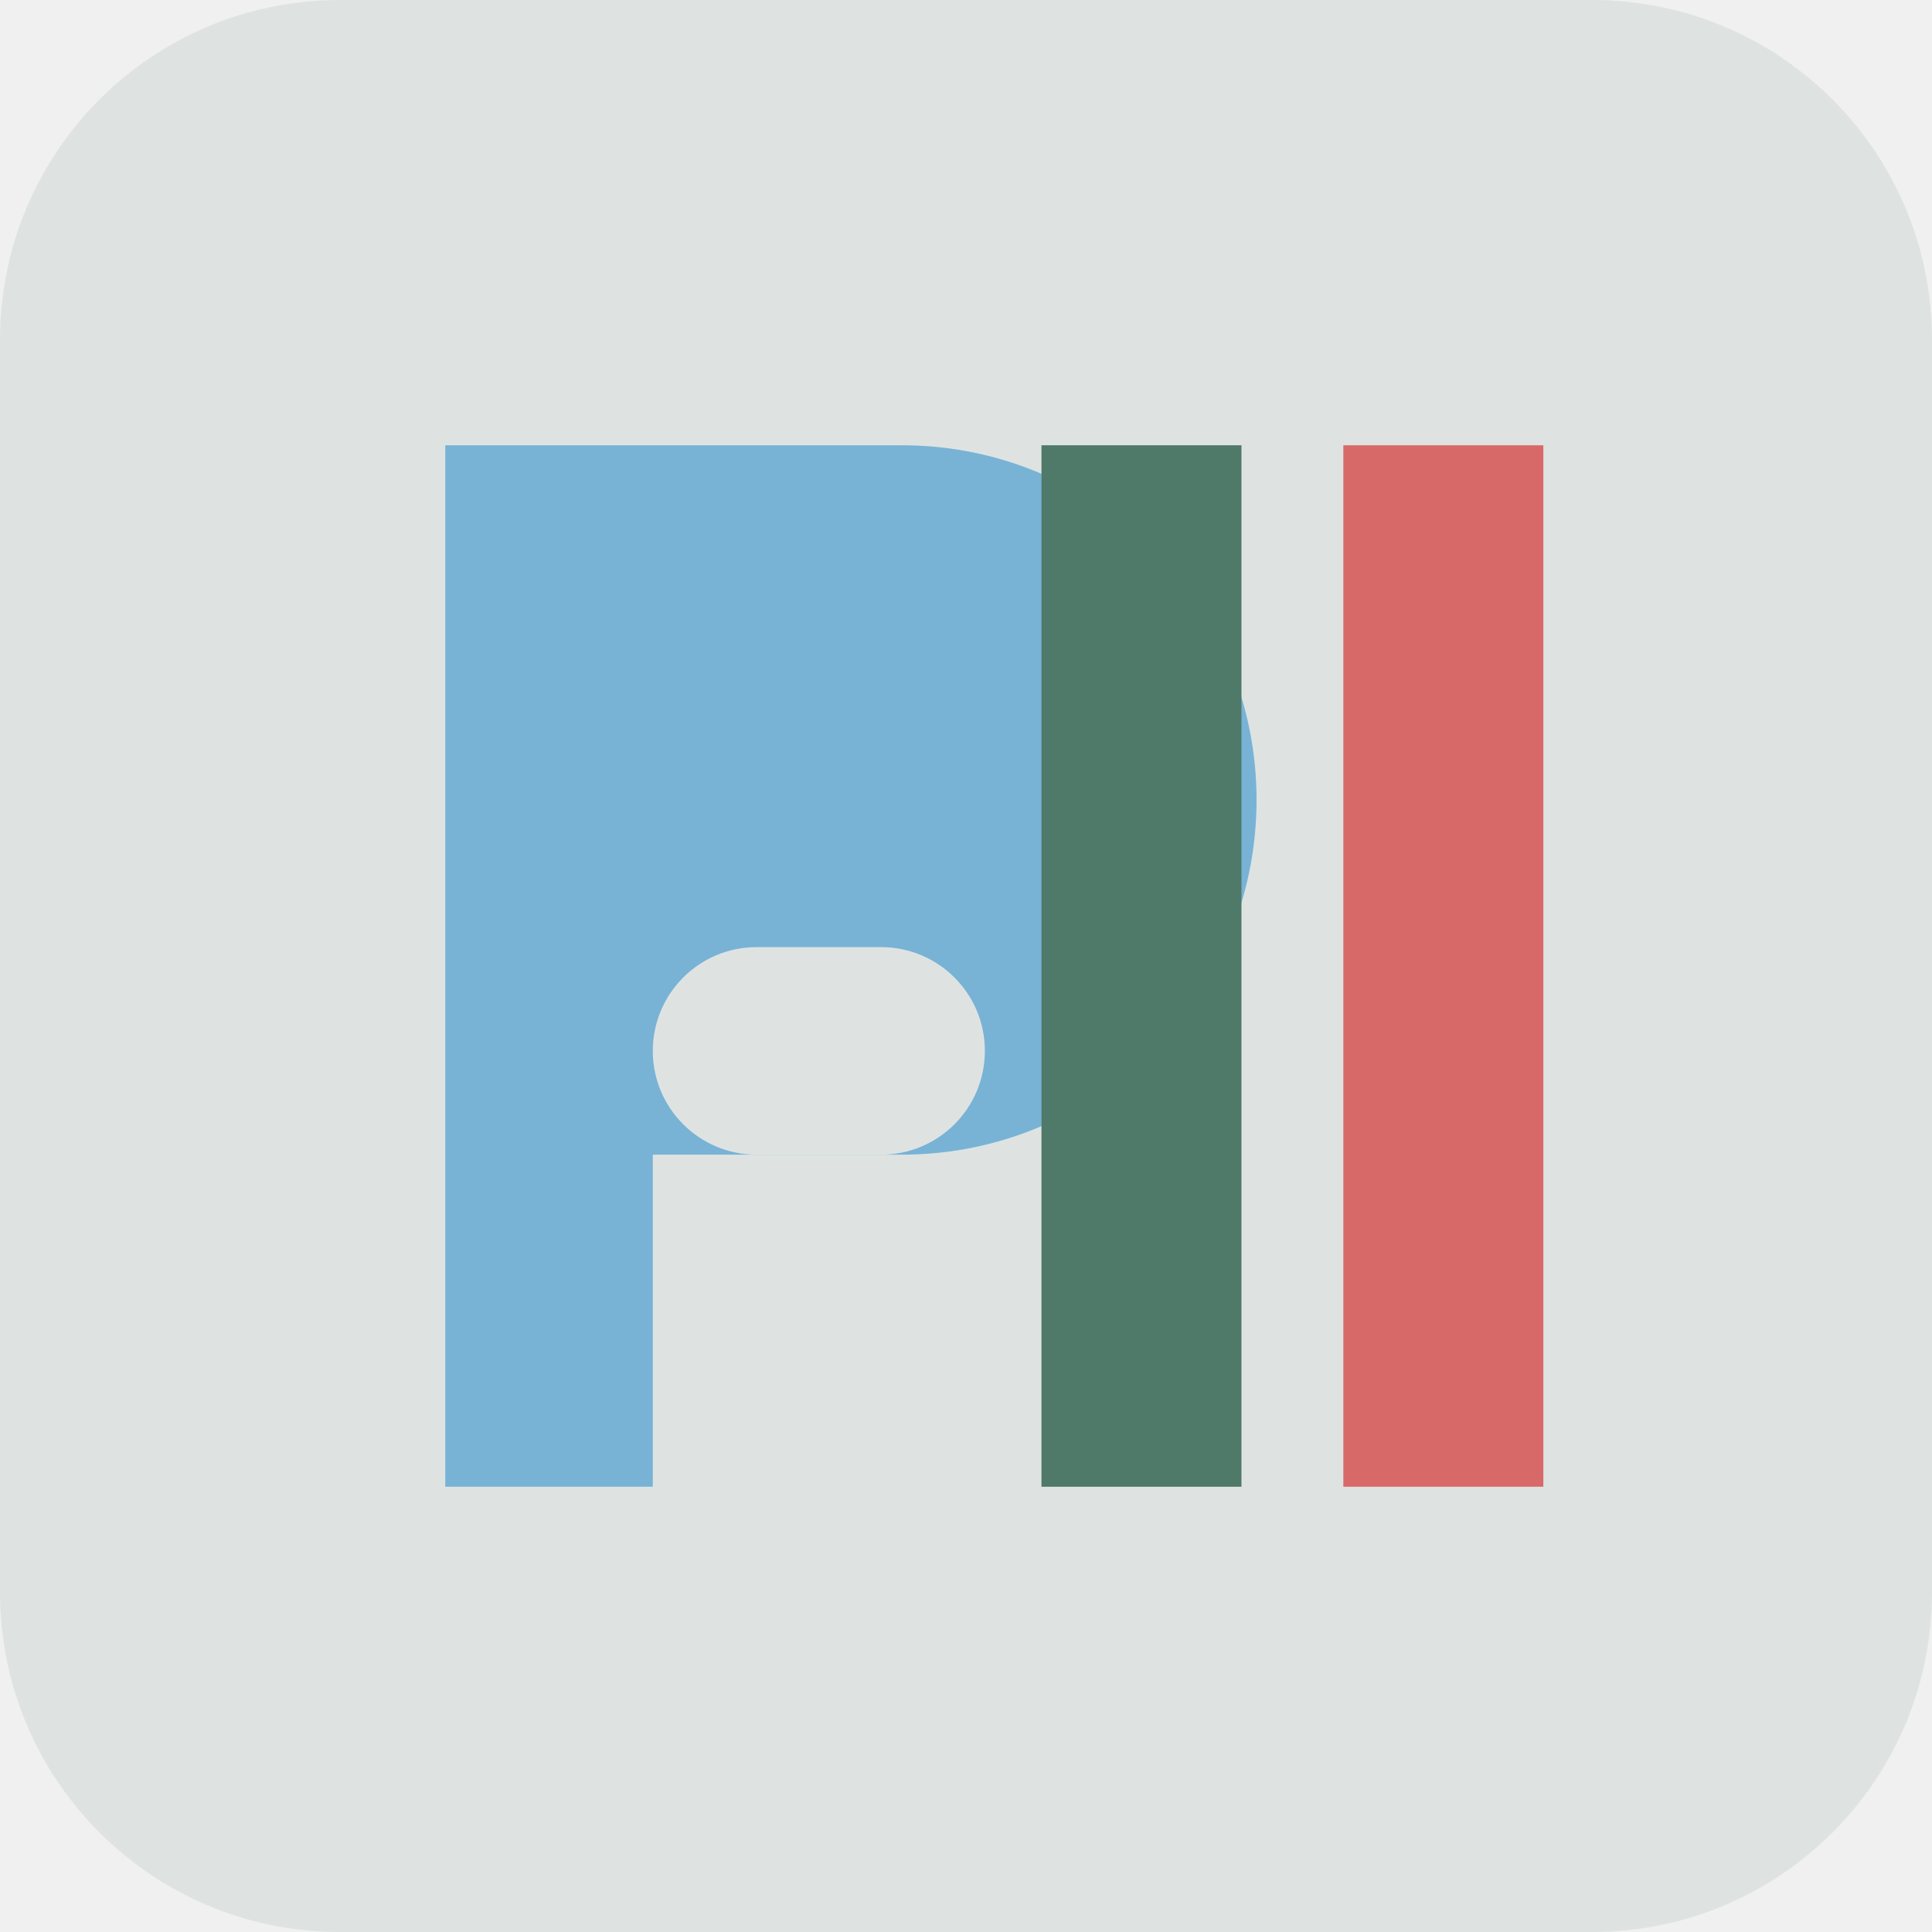
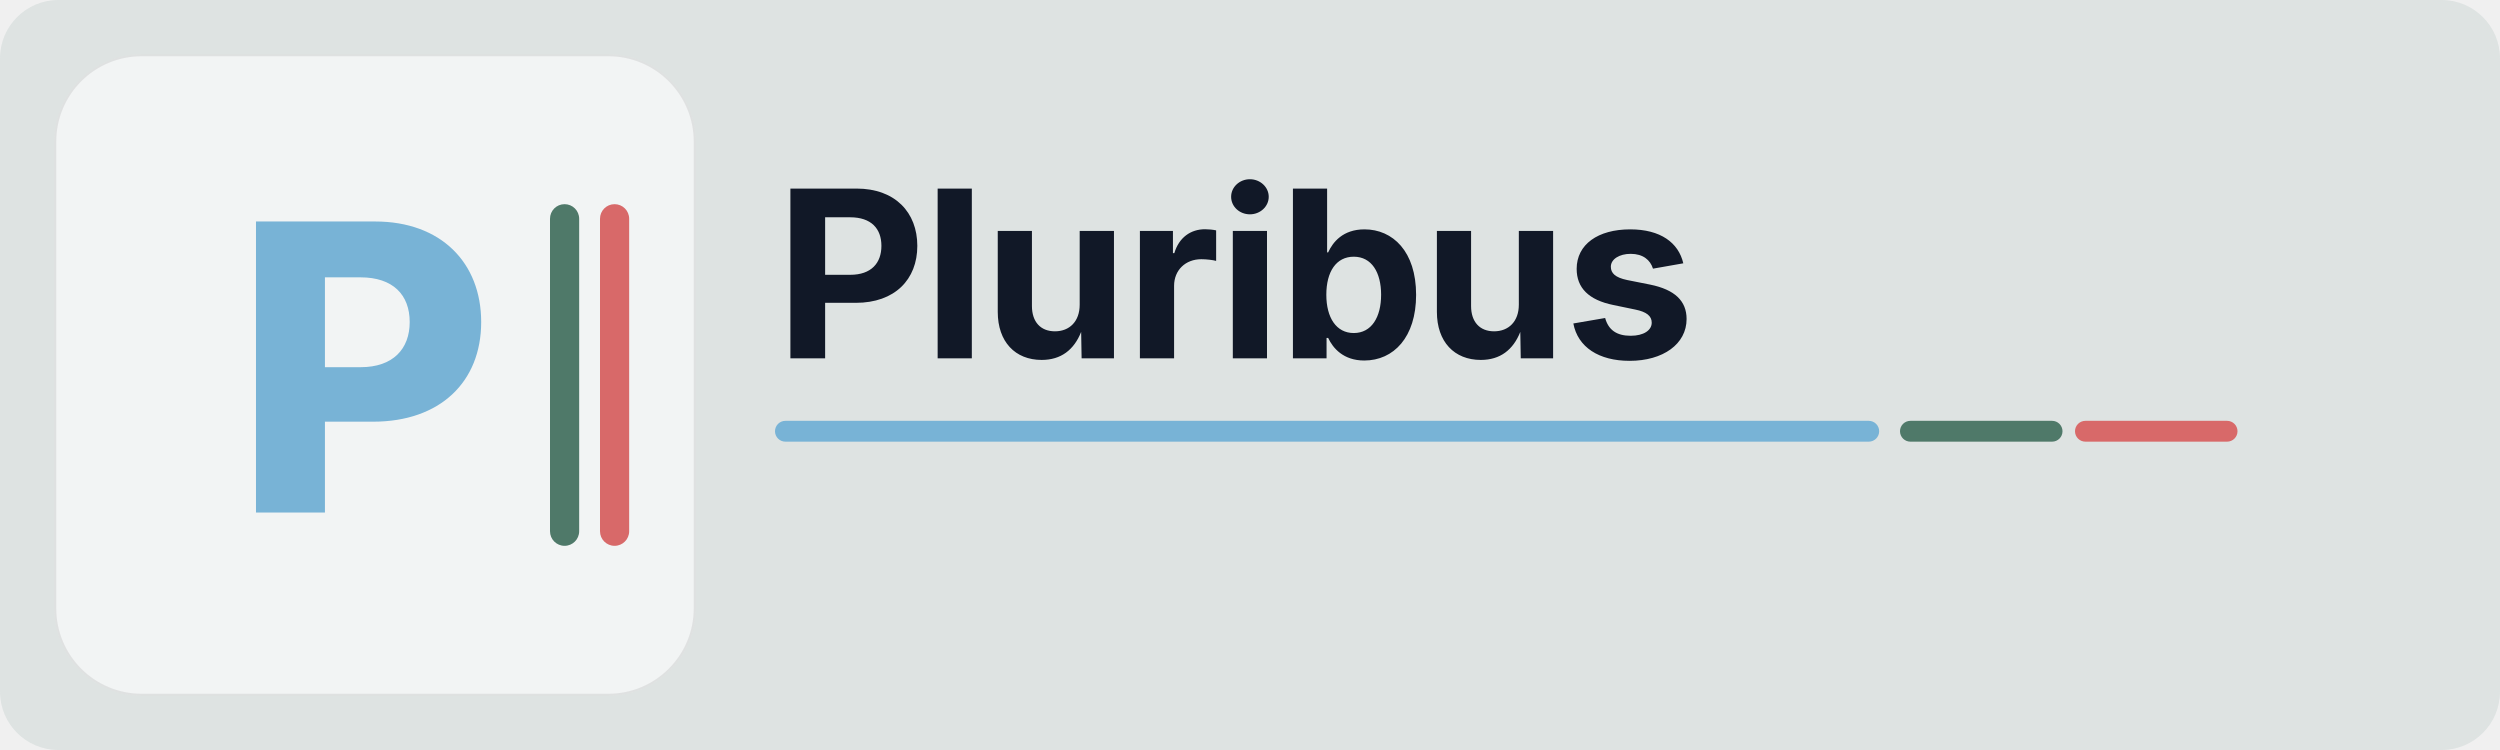
- <svg xmlns="http://www.w3.org/2000/svg" width="1024" height="1024" viewBox="0 0 1024 1024" fill="none">
-   <rect width="1024" height="1024" rx="180" fill="#DEE3E2" />
-   <g>
-     <path d="M236 236H478C581.866 236 666 320.134 666 424C666 527.866 581.866 612 478 612H346V788H236V236Z" fill="#78B3D6" />
-     <rect x="346" y="502" width="176" height="110" rx="55" fill="#DEE3E2" />
-     <path d="M552 236H658V788H552V236Z" fill="#4F7969" />
-     <path d="M712 236H818V788H712V236Z" fill="#D86969" />
+ <svg xmlns="http://www.w3.org/2000/svg" width="1200" height="360" viewBox="0 0 1200 360" fill="none">
+   <rect width="1200" height="360" rx="28" fill="#dee3e2" />
+   <g transform="translate(26,26)">
+     <rect width="308" height="308" rx="42" fill="white" fill-opacity="0.62" />
+     <rect x="0.5" y="0.5" width="307" height="307" rx="41.5" stroke="black" stroke-opacity="0.08" />
+     <text x="86" y="220" font-size="192" font-weight="800" font-family="Inter, SF Pro Text, -apple-system, Segoe UI, Roboto, Helvetica, Arial, sans-serif" fill="#78b3d6">P</text>
+     <rect x="238" y="72" width="14" height="164" rx="7" fill="#4f7969" />
+     <rect x="262" y="72" width="14" height="164" rx="7" fill="#d86969" />
+   </g>
+   <g transform="translate(372, 0)">
+     <text x="0" y="172" font-size="112" font-weight="750" letter-spacing="-1.5" font-family="Inter, SF Pro Text, -apple-system, Segoe UI, Roboto, Helvetica, Arial, sans-serif" fill="#111827">Pluribus</text>
+     <rect x="0" y="202" width="530" height="10" rx="5" fill="#78b3d6" />
+     <rect x="540" y="202" width="78" height="10" rx="5" fill="#4f7969" />
+     <rect x="624" y="202" width="78" height="10" rx="5" fill="#d86969" />
  </g>
</svg>
